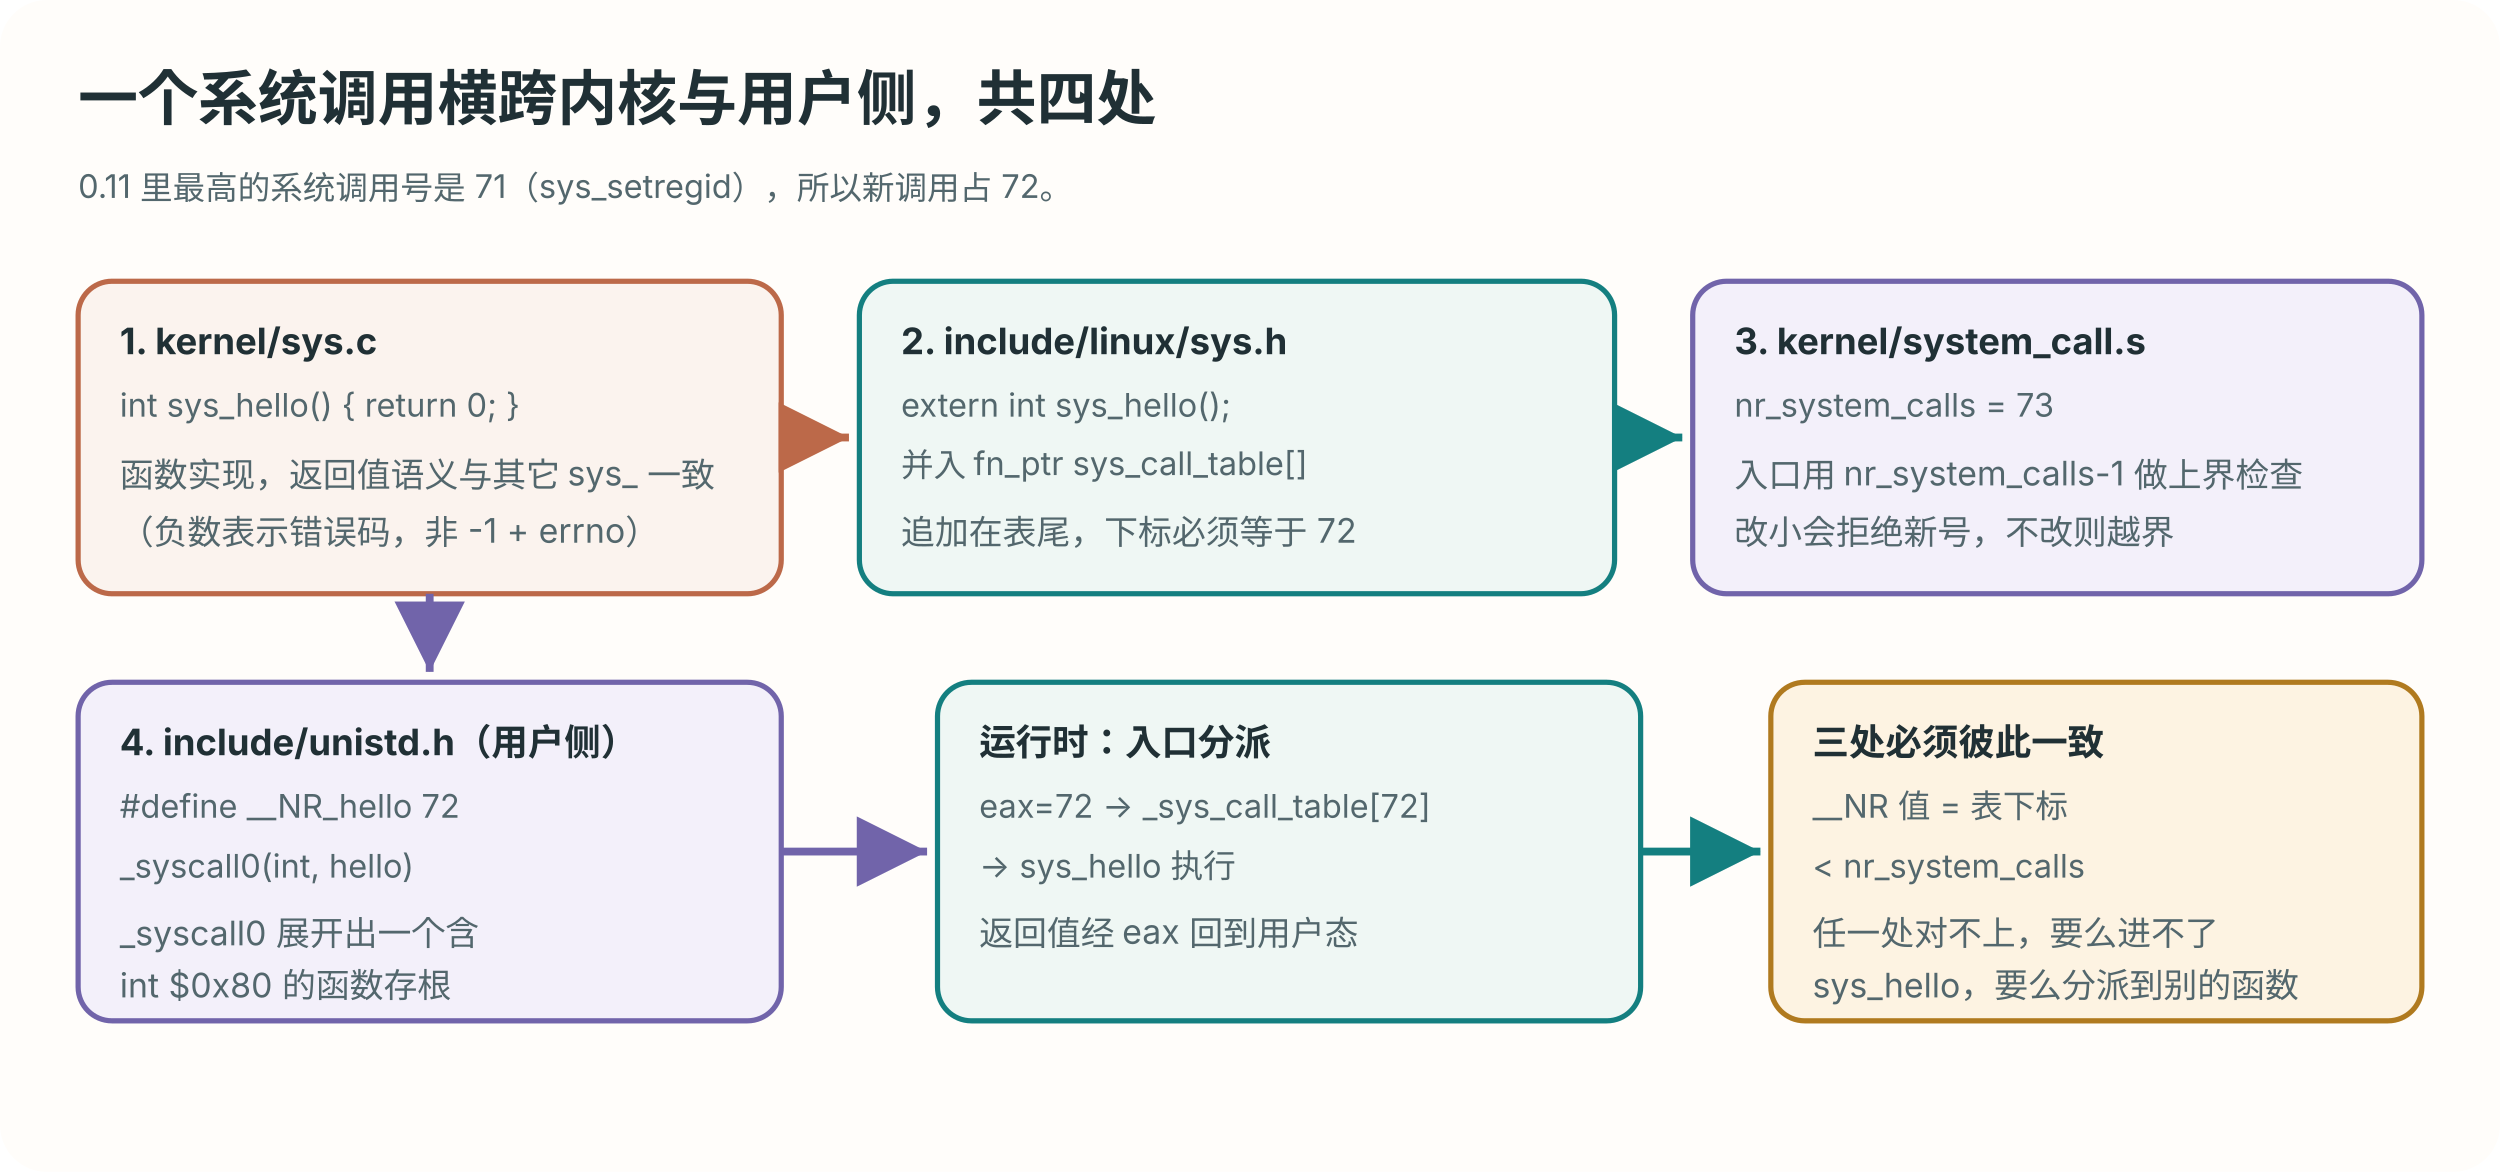
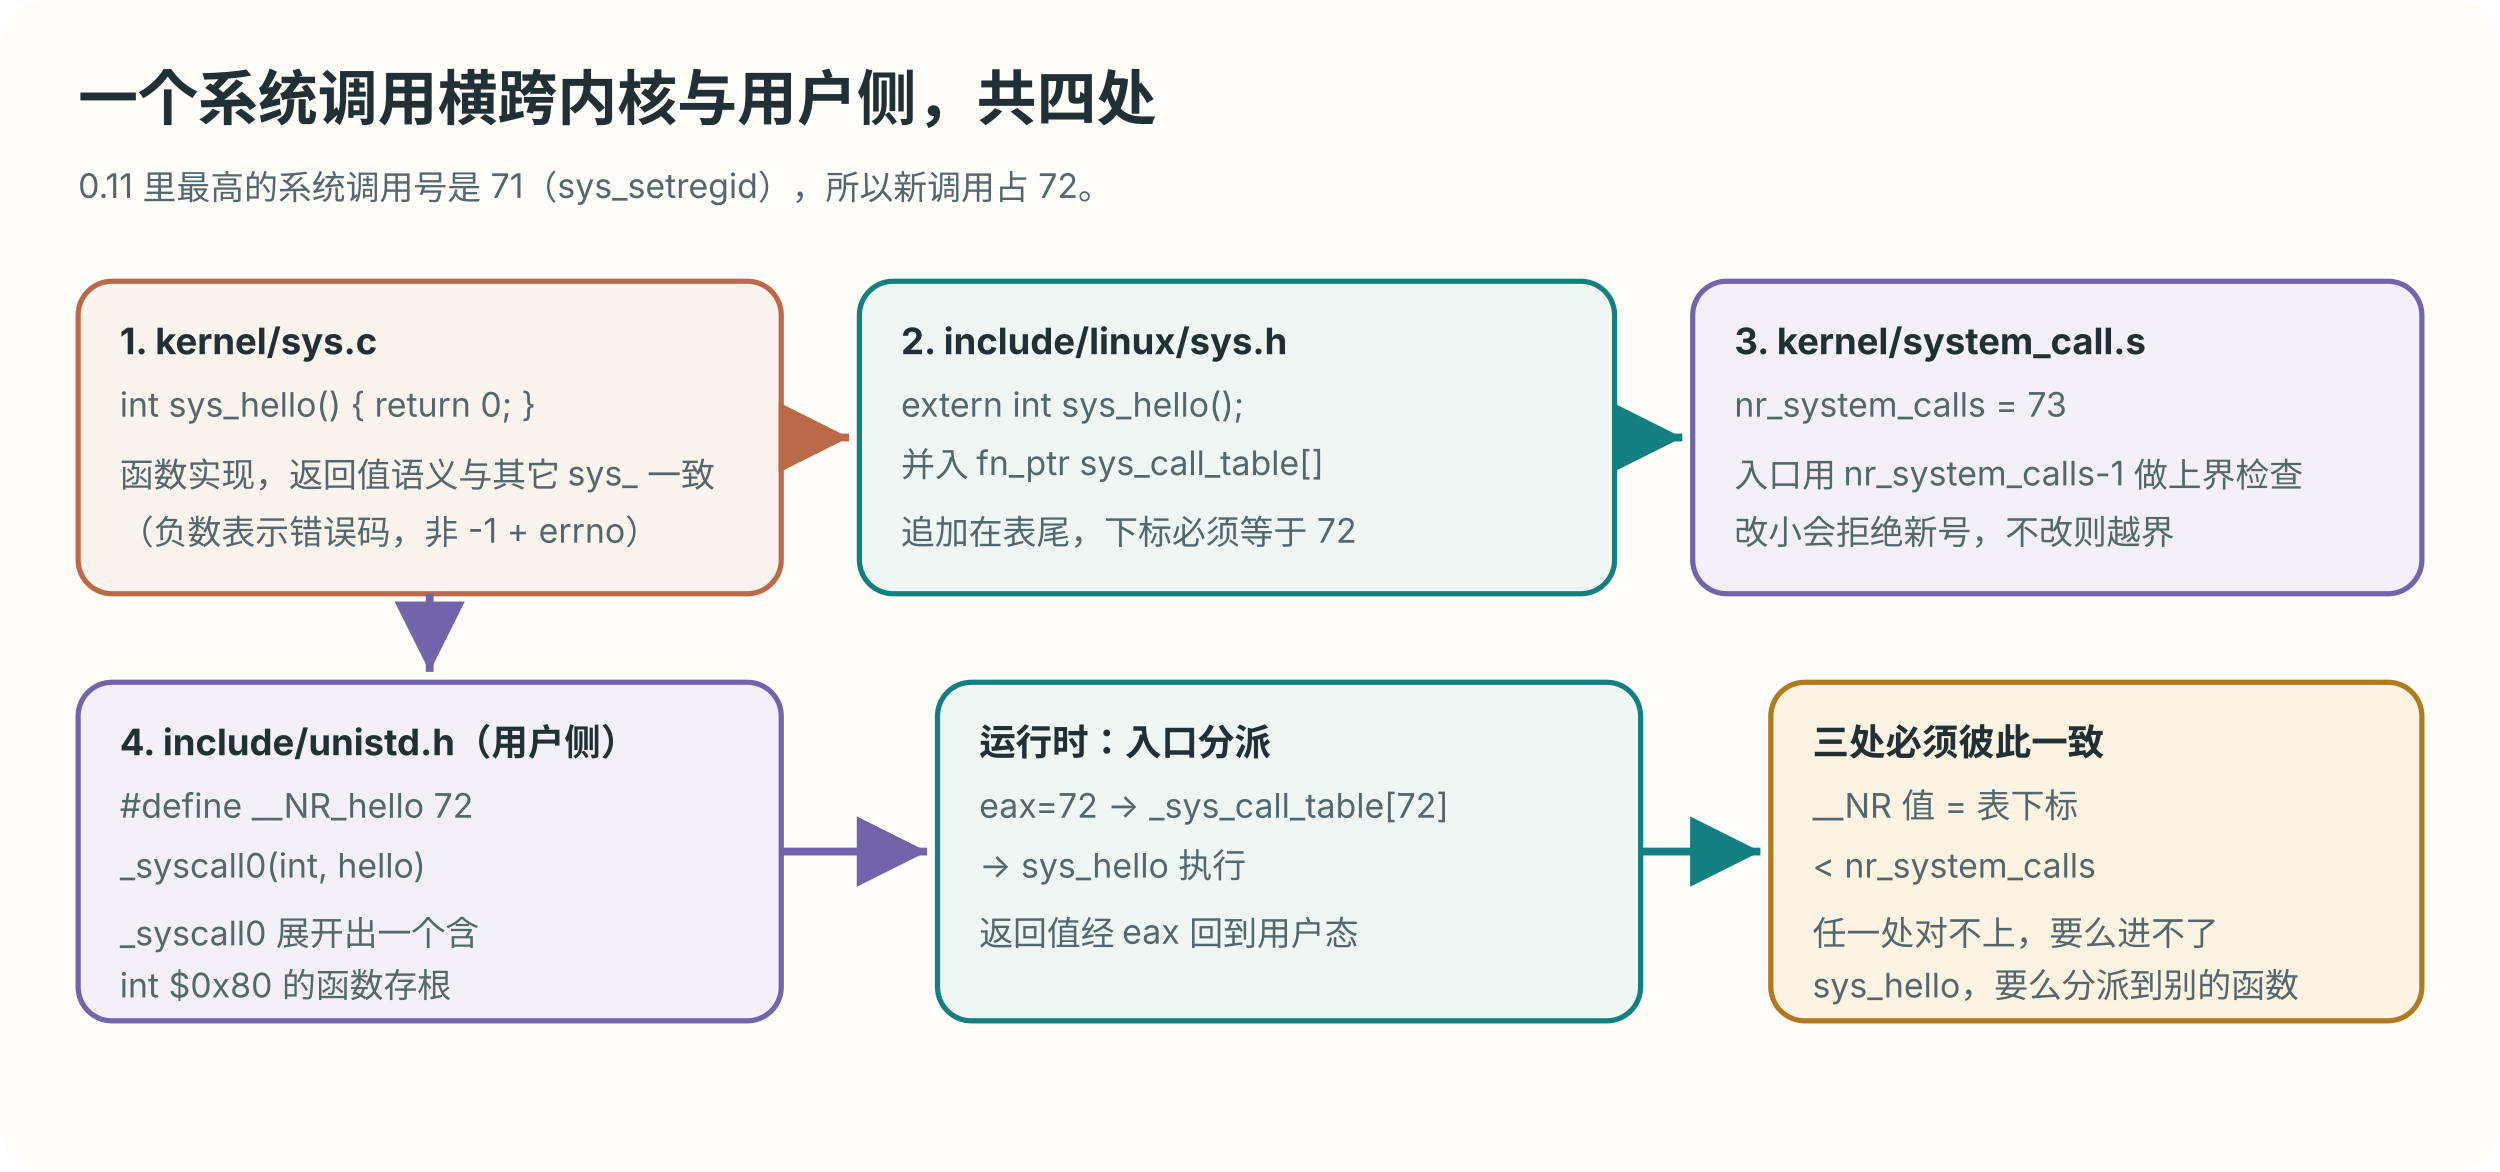
<svg xmlns="http://www.w3.org/2000/svg" width="960" height="450" viewBox="0 0 960 450" role="img" aria-labelledby="title desc">
  <defs>
    <marker id="teal" markerWidth="10" markerHeight="9" refX="9" refY="4.5" orient="auto">
      <path d="M0 0L9 4.5L0 9Z" fill="#147f80" />
    </marker>
    <marker id="warm" markerWidth="10" markerHeight="9" refX="9" refY="4.5" orient="auto">
      <path d="M0 0L9 4.5L0 9Z" fill="#bc6949" />
    </marker>
    <marker id="violet" markerWidth="10" markerHeight="9" refX="9" refY="4.5" orient="auto">
      <path d="M0 0L9 4.5L0 9Z" fill="#7164aa" />
    </marker>
  </defs>
-   <style>text{font-family:system-ui,-apple-system,"PingFang SC","Microsoft YaHei",sans-serif;fill:#203035}.title{font-size:23px;font-weight:750}.node{font-size:14px;font-weight:720}.detail{font-size:12.5px;fill:#53676d}.mini{font-size:13px;fill:#53676d}.mono{font:650 13px ui-monospace,Consolas,monospace}</style>
+   <style>text{font-family:system-ui,-apple-system,"PingFang SC","Microsoft YaHei",sans-serif;fill:#203035}.title{font-size:23px;font-weight:750}.node{font-size:14px;font-weight:720}.detail{font-size:13px;fill:#53676d}.mini{font-size:13px;fill:#53676d}.mono{font:650 13px ui-monospace,Consolas,monospace}</style>
  <rect width="960" height="450" rx="18" fill="#fffdfa" />
  <text x="30" y="46" class="title">一个系统调用横跨内核与用户侧，共四处</text>
  <text x="30" y="76" class="detail">0.11 里最高的系统调用号是 71（sys_setregid），所以新调用占 72。</text>
  <rect x="30" y="108" width="270" height="120" rx="13" fill="#fbf3ee" stroke="#bc6949" stroke-width="2" />
  <text class="node" x="46" y="136">1. kernel/sys.c</text>
  <text class="detail" x="46" y="160">int sys_hello() { return 0; }</text>
  <text class="mini" x="46" y="187">函数实现，返回值语义与其它 sys_ 一致</text>
  <text class="mini" x="46" y="209">（负数表示错误码，非 -1 + errno）</text>
  <rect x="330" y="108" width="290" height="120" rx="13" fill="#eff7f4" stroke="#147f80" stroke-width="2" />
  <text class="node" x="346" y="136">2. include/linux/sys.h</text>
  <text class="detail" x="346" y="160">extern int sys_hello();</text>
  <text class="detail" x="346" y="183">并入 fn_ptr sys_call_table[]</text>
  <text class="mini" x="346" y="209">追加在表尾，下标必须等于 72</text>
  <rect x="650" y="108" width="280" height="120" rx="13" fill="#f3f0fa" stroke="#7164aa" stroke-width="2" />
  <text class="node" x="666" y="136">3. kernel/system_call.s</text>
  <text class="detail" x="666" y="160">nr_system_calls = 73</text>
  <text class="mini" x="666" y="187">入口用 nr_system_calls-1 做上界检查</text>
  <text class="mini" x="666" y="209">改小会拒绝新号，不改则越界</text>
  <rect x="30" y="262" width="270" height="130" rx="13" fill="#f3f0fa" stroke="#7164aa" stroke-width="2" />
  <text class="node" x="46" y="290">4. include/unistd.h（用户侧）</text>
  <text class="detail" x="46" y="314">#define __NR_hello 72</text>
  <text class="detail" x="46" y="337">_syscall0(int, hello)</text>
  <text class="mini" x="46" y="363">_syscall0 展开出一个含</text>
  <text class="mini" x="46" y="383">int $0x80 的函数存根</text>
  <rect x="360" y="262" width="270" height="130" rx="13" fill="#eff7f4" stroke="#147f80" stroke-width="2" />
  <text class="node" x="376" y="290">运行时：入口分派</text>
  <text class="detail" x="376" y="314">eax=72 → _sys_call_table[72]</text>
  <text class="detail" x="376" y="337">→ sys_hello 执行</text>
  <text class="mini" x="376" y="363">返回值经 eax 回到用户态</text>
  <rect x="680" y="262" width="250" height="130" rx="13" fill="#fdf3e2" stroke="#b07a1f" stroke-width="2" />
  <text class="node" x="696" y="290">三处必须彼此一致</text>
  <text class="detail" x="696" y="314">__NR 值 = 表下标</text>
  <text class="detail" x="696" y="337">&lt; nr_system_calls</text>
  <text class="mini" x="696" y="363">任一处对不上，要么进不了</text>
  <text class="mini" x="696" y="383">sys_hello，要么分派到别的函数</text>
  <path d="M300 168H326" fill="none" stroke="#bc6949" stroke-width="3" marker-end="url(#warm)" />
  <path d="M620 168H646" fill="none" stroke="#147f80" stroke-width="3" marker-end="url(#teal)" />
  <path d="M165 228V258" fill="none" stroke="#7164aa" stroke-width="3" marker-end="url(#violet)" />
  <path d="M300 327H356" fill="none" stroke="#7164aa" stroke-width="3" marker-end="url(#violet)" />
  <path d="M630 327H676" fill="none" stroke="#147f80" stroke-width="3" marker-end="url(#teal)" />
</svg>
